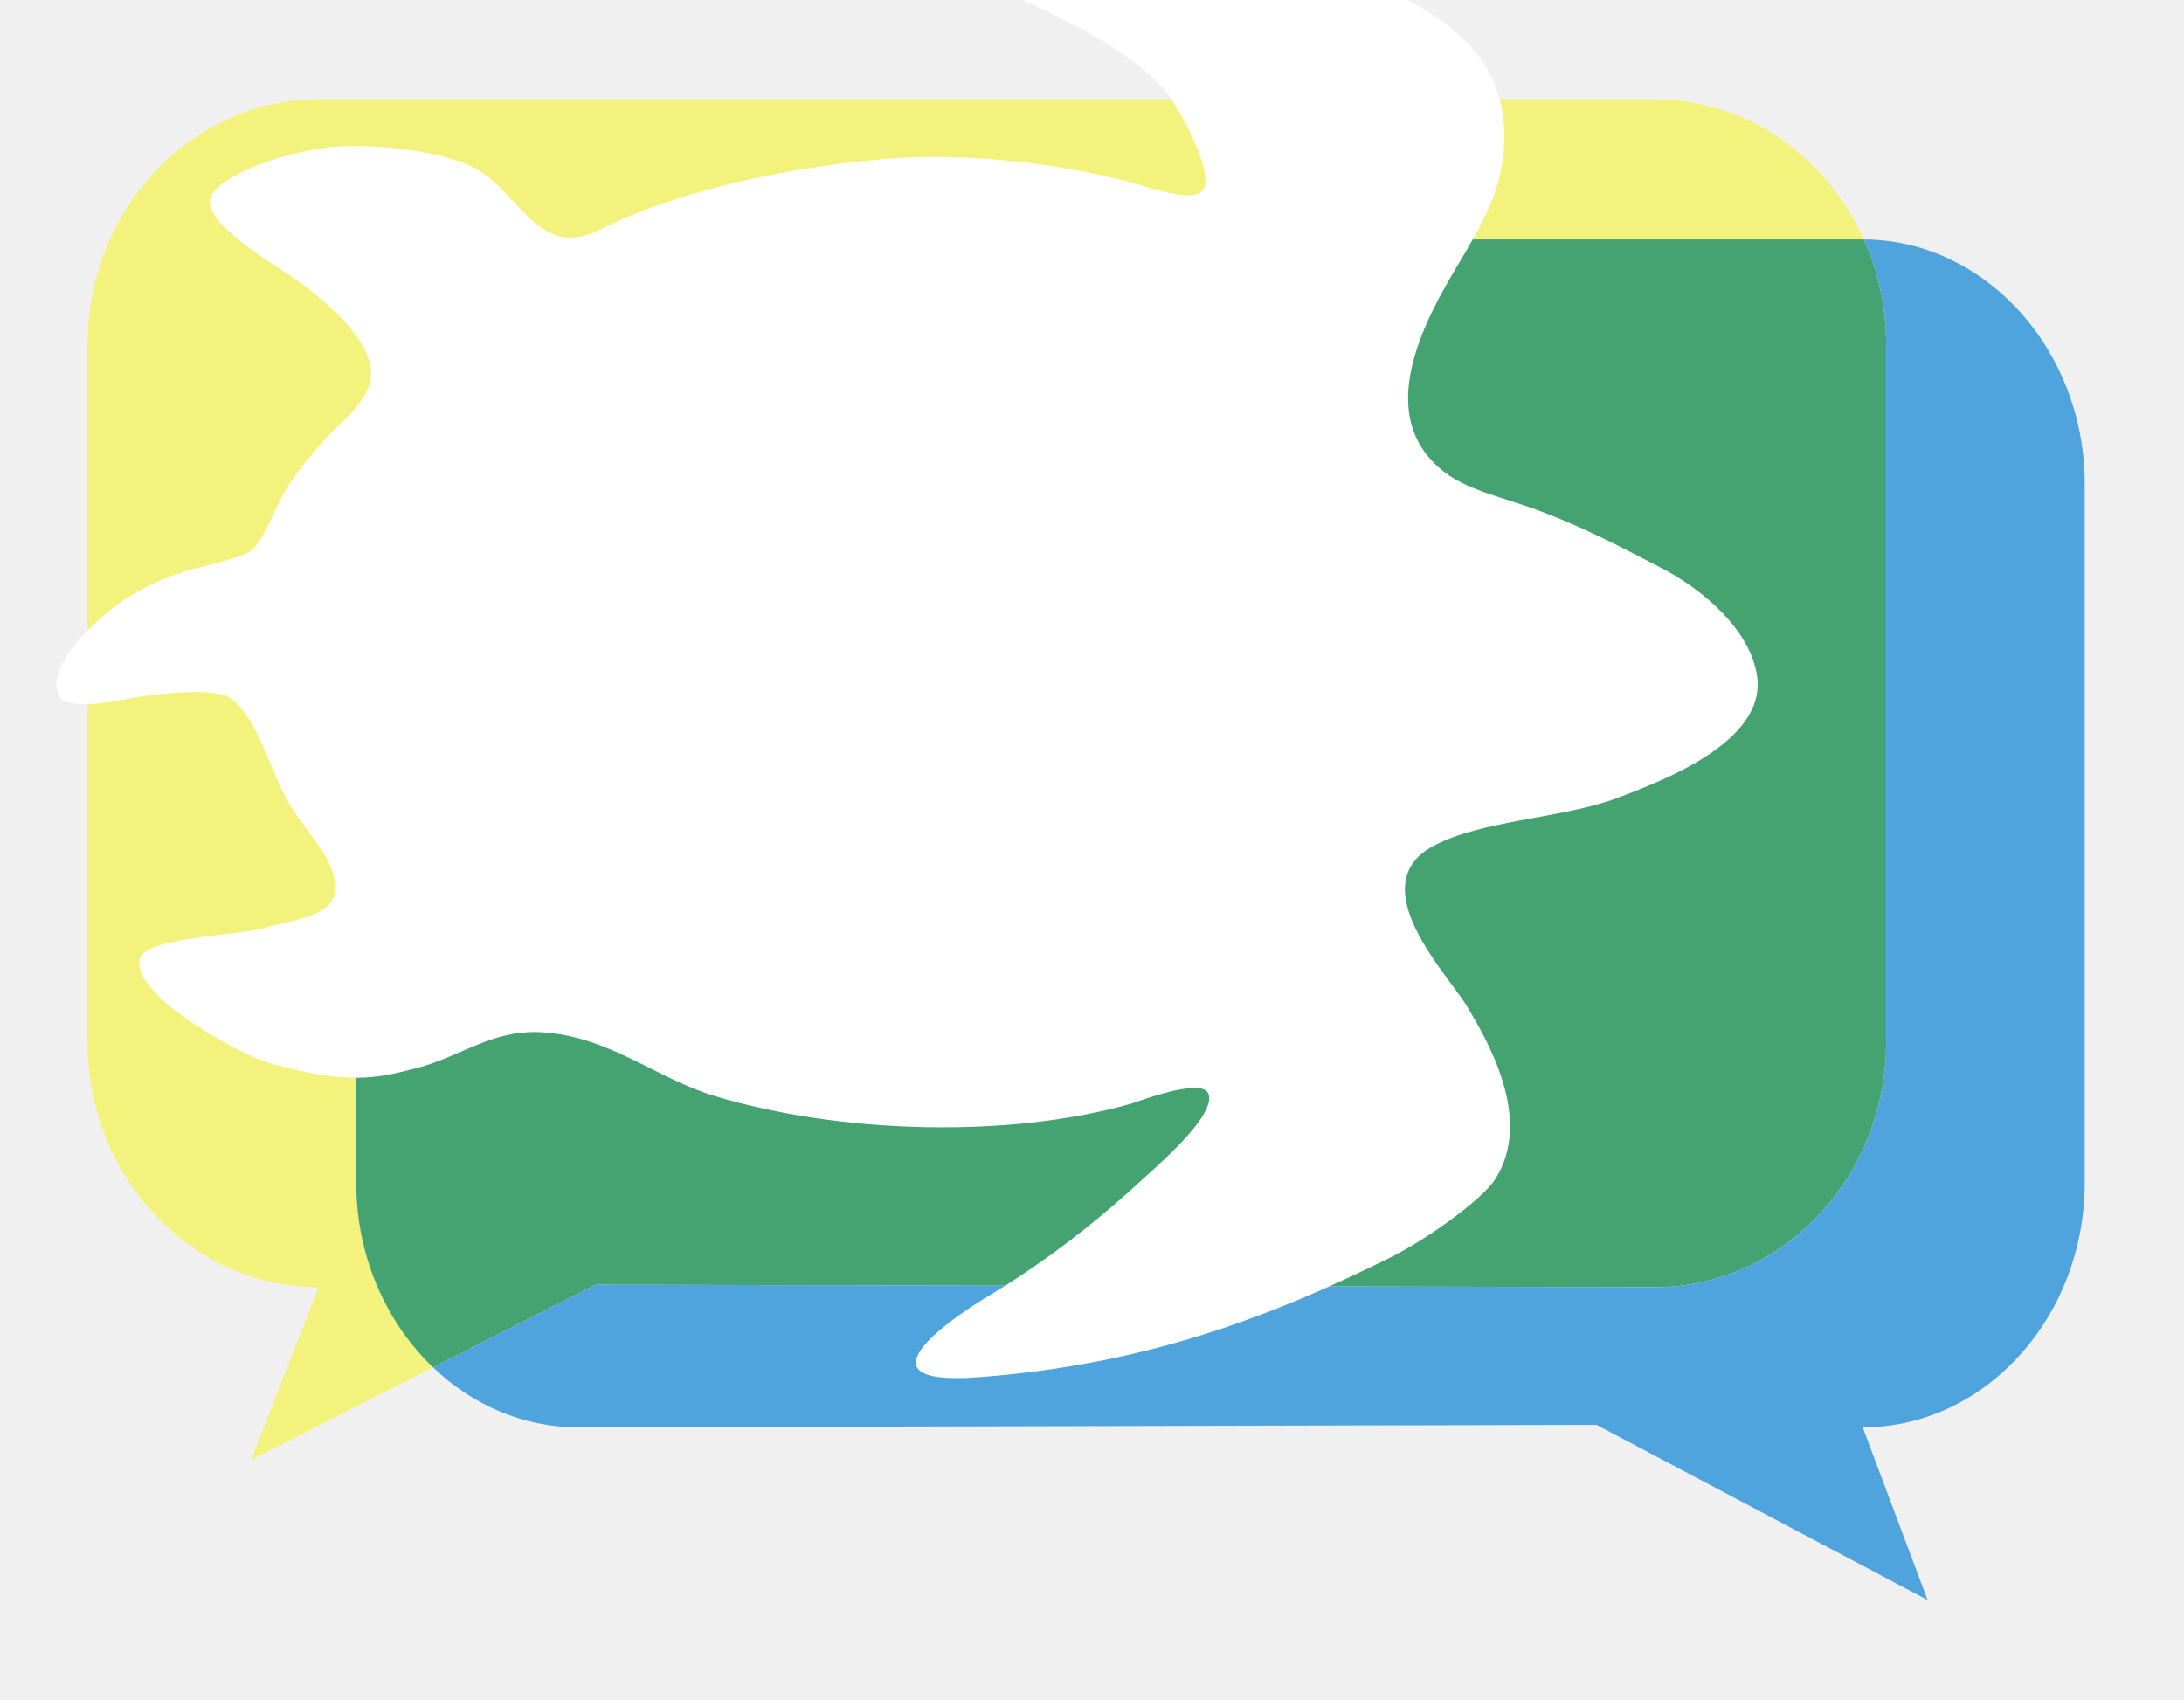
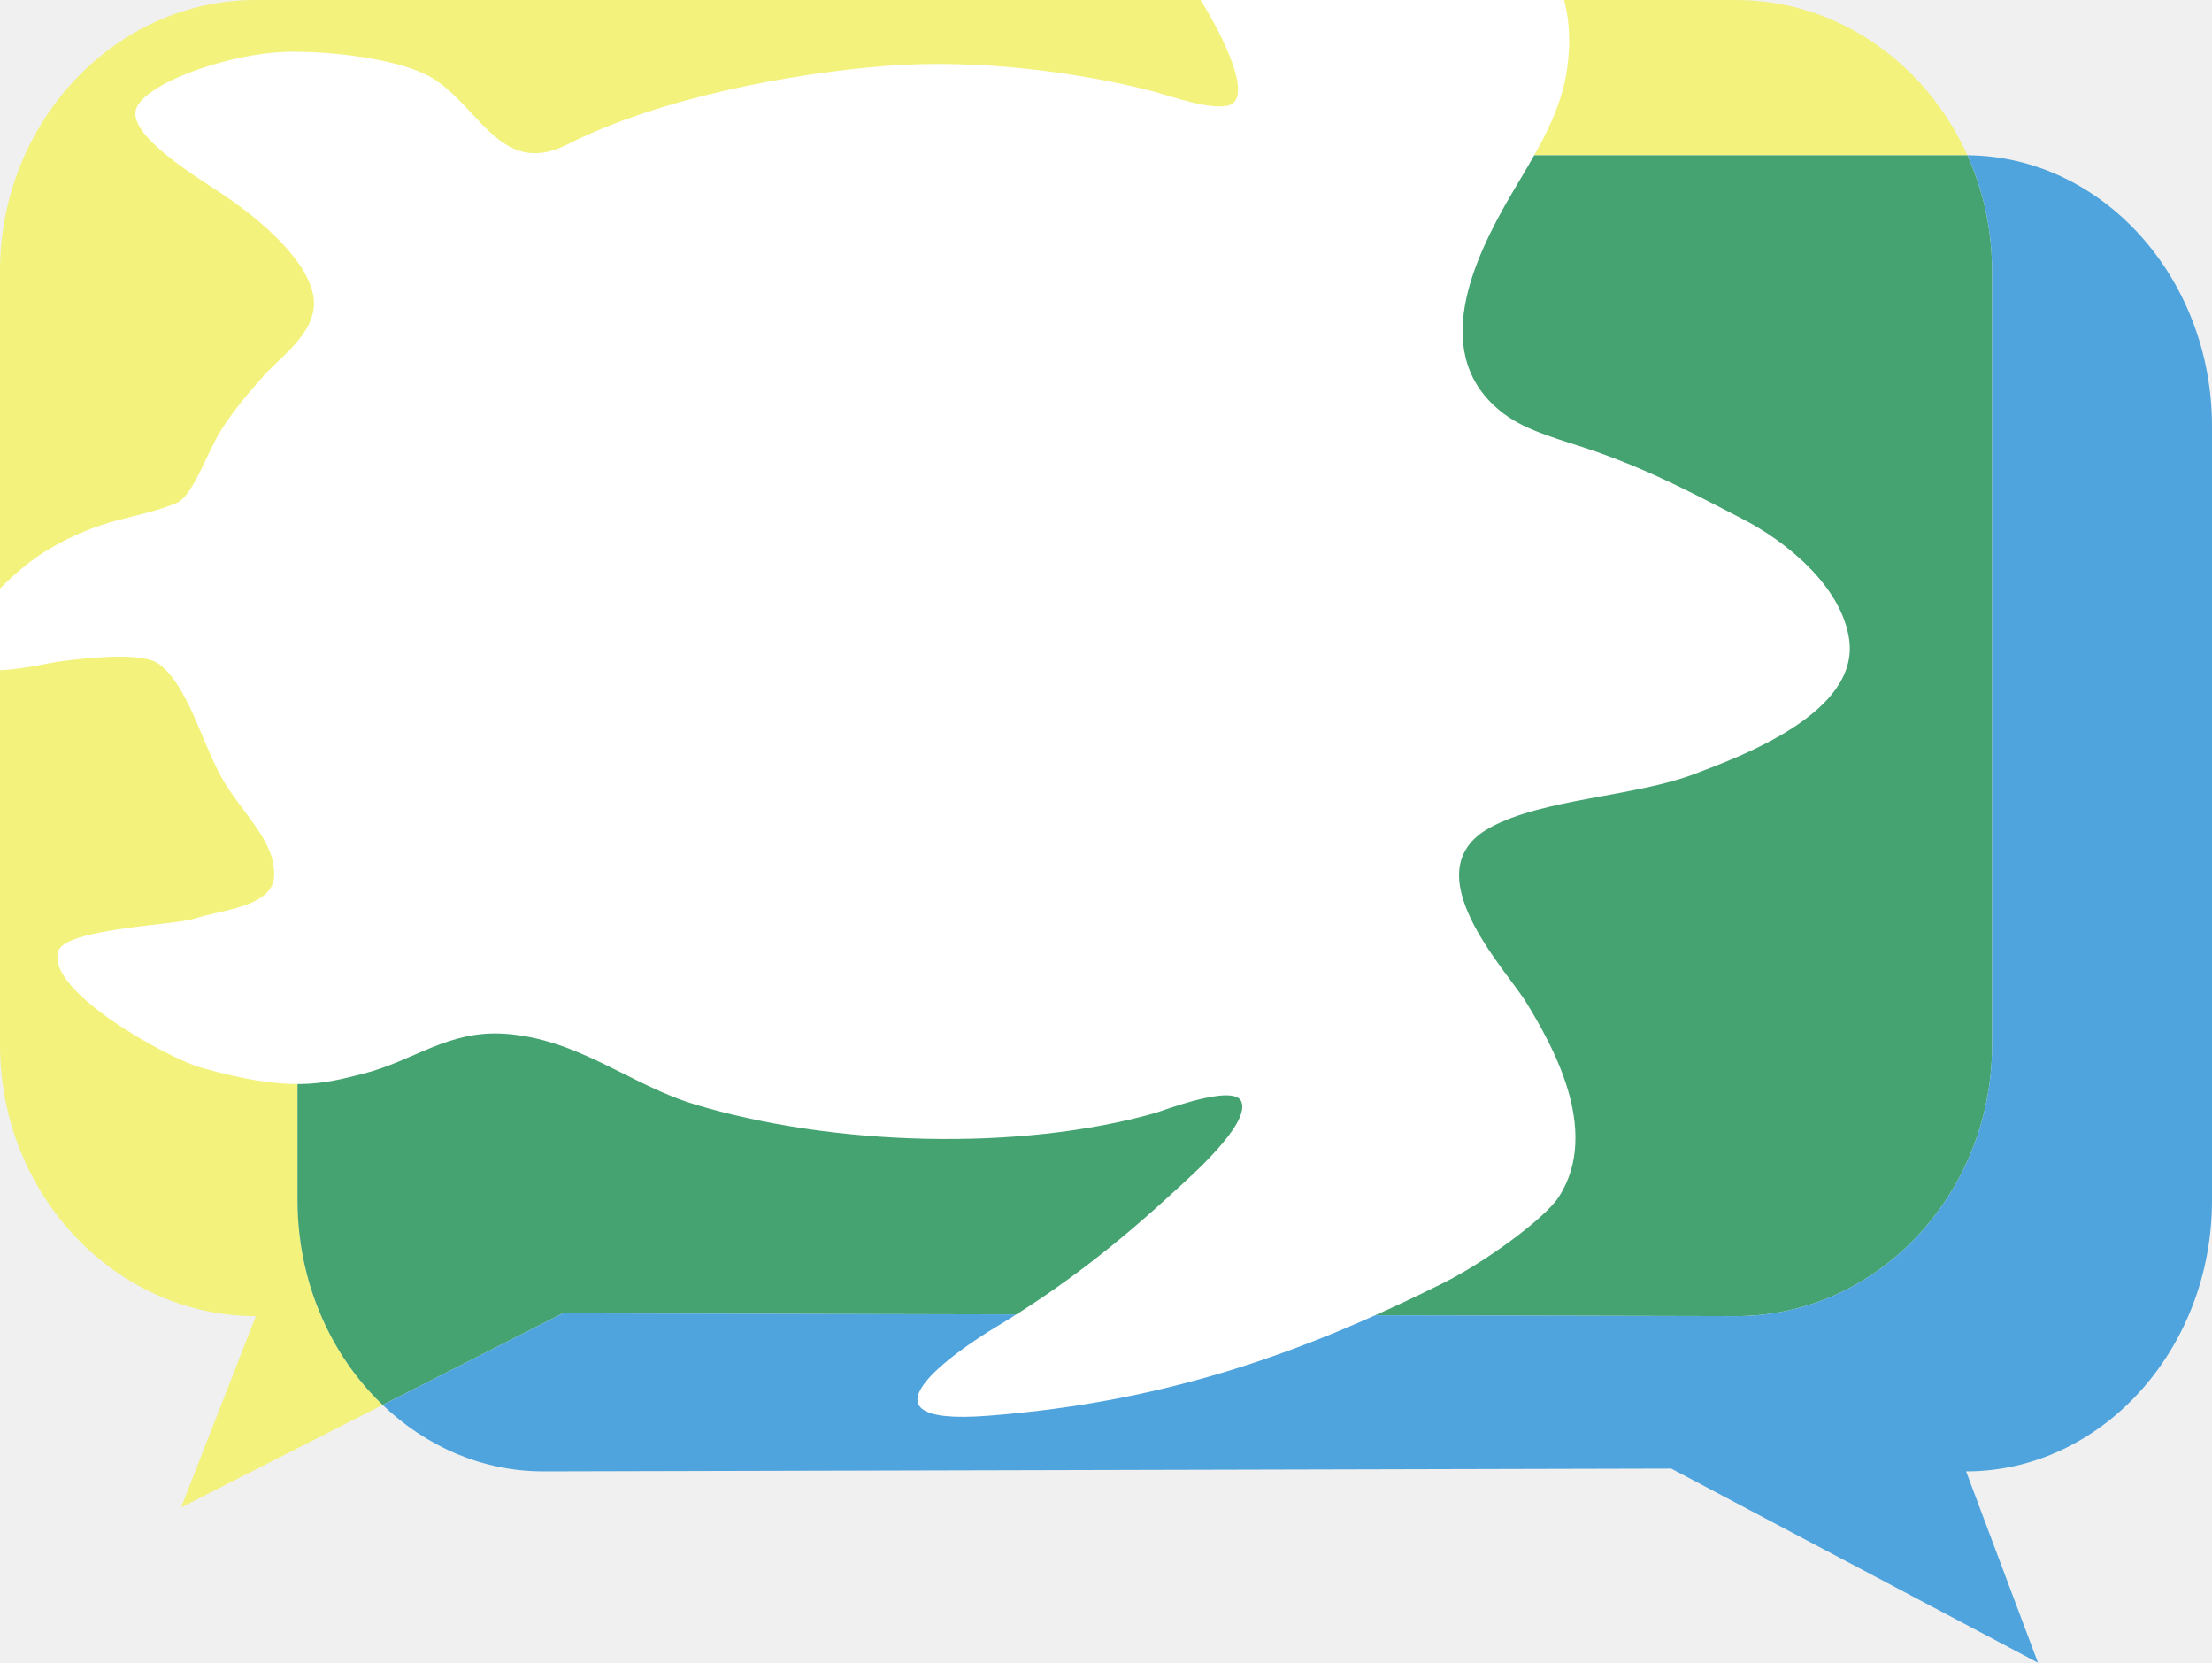
- <svg xmlns="http://www.w3.org/2000/svg" version="1.1" id="Layer_1" x="0px" y="0px" viewBox="0 0 374 291" style="enable-background:new 0 0 374 291;" xml:space="preserve">
+ <svg xmlns="http://www.w3.org/2000/svg" version="1.1" id="Layer_1" x="0px" y="0px" viewBox="0 0 342 257" style="enable-background:new 0 0 342 257;" xml:space="preserve">
  <style type="text/css">
	.st0{fill:#F2F27C;}
	.st1{fill:#44A370;}
	.st2{fill:#50A4DD;}
	.st3{fill:#FFFFFF;}
</style>
-   <path class="st0" d="M61,82.9v119.63c0,1.72,0.1,3.41,0.28,5.07c0.48,4.35,1.57,8.51,3.19,12.35c2.28,5.47,5.61,10.31,9.69,14.21  l-0.87,0.44l-0.68,0.35L43,250l11.56-29.57c-21.76,0-39.56-18.85-39.56-41.9V58.9C15,35.86,32.8,17,54.56,17h228.88  c15.72,0,29.38,9.85,35.74,24H99.02C78.11,41,61,59.86,61,82.9z" />
-   <path class="st1" d="M323,58.9v119.63c0,23.05-17.8,41.9-39.56,41.9L102,220l-27.84,14.16c-4.08-3.9-7.41-8.74-9.69-14.21  c-1.62-3.84-2.71-8-3.19-12.35c-0.18-1.66-0.28-3.35-0.28-5.07V82.9C61,59.86,78.11,41,99.02,41h220.16c2.08,4.61,3.38,9.67,3.72,15  C322.97,56.96,323,57.93,323,58.9z" />
-   <path class="st2" d="M357,82.9v119.63c0,23.05-17.11,41.9-38.02,41.9L330.09,274l-56.7-30l-174.37,0.43  c-9.48,0-18.19-3.88-24.86-10.27L102,220l181.44,0.43c21.76,0,39.56-18.85,39.56-41.9V58.9c0-0.97-0.03-1.94-0.1-2.9  c-0.34-5.33-1.64-10.39-3.72-15C340,41.12,357,59.93,357,82.9z" />
+   <path class="st0" d="M46,65.9v119.63c0,1.72,0.1,3.41,0.28,5.07c0.48,4.35,1.57,8.51,3.19,12.35c2.28,5.47,5.61,10.31,9.69,14.21  l-0.87,0.44l-0.68,0.35L28,233l11.56-29.57C17.8,203.43,0,184.58,0,161.53V41.9C0,18.86,17.8,0,39.56,0h228.88  c15.72,0,29.38,9.85,35.74,24H84.02C63.11,24,46,42.86,46,65.9z" />
+   <path class="st1" d="M308,41.9v119.63c0,23.05-17.8,41.9-39.56,41.9L87,203l-27.84,14.16c-4.08-3.9-7.41-8.74-9.69-14.21  c-1.62-3.84-2.71-8-3.19-12.35c-0.18-1.66-0.28-3.35-0.28-5.07V65.9C46,42.86,63.11,24,84.02,24h220.16c2.08,4.61,3.38,9.67,3.72,15  C307.97,39.96,308,40.93,308,41.9z" />
+   <path class="st2" d="M342,65.9v119.63c0,23.05-17.11,41.9-38.02,41.9L315.09,257l-56.7-30l-174.37,0.43  c-9.48,0-18.19-3.88-24.86-10.27L87,203l181.44,0.43c21.76,0,39.56-18.85,39.56-41.9V41.9c0-0.97-0.03-1.94-0.1-2.9  c-0.34-5.33-1.64-10.39-3.72-15C325,24.12,342,42.93,342,65.9z" />
  <g>
-     <path class="st3" d="M300.91,115.9c-1.13-8.27-9.78-15.26-16.6-18.74c-6.01-3.07-13.34-7.14-22.72-10.41   c-5.03-1.75-10.42-3.01-14.12-5.82c-11.77-8.95-4.62-23.94,1.16-33.83c3.47-5.92,7.49-12,8.59-18.98   c3.44-21.95-16.39-28.88-31.51-34.4c-18.31-6.68-41.8-11.79-65.58-10.16c-13.68,0.94-2.38,8.61,3.82,11.41   c11.74,5.3,29.27,12.35,36.1,21.23c1.3,1.68,8.85,14.33,5.54,16.79c-2.14,1.58-10.05-1.29-12.45-1.91   c-11.49-2.93-26.88-5-41.15-3.89c-14.92,1.17-35.19,5-49.23,12.12c-10.96,5.55-13.97-7.27-22.4-11.02   C75.53,26.13,66.96,24.96,60,25c-9.47,0.06-23,5-24,9s9.03,10.12,13.06,12.79c4.99,3.29,13.26,9.78,14.38,15.9   c0.98,5.39-5,9.38-7.54,12.25c-2.14,2.41-4.87,5.51-6.93,8.9c-1.98,3.25-4.18,9.83-6.62,10.88c-2.83,1.23-6.1,1.87-9.66,2.83   c-4.6,1.26-9.95,3.72-14.01,7.06c-3.15,2.59-10.35,9.22-8.81,14.03c1.2,3.76,11.15,1.03,14.34,0.61c4.9-0.67,12.96-1.44,15.38,0.39   c4.43,3.34,6.53,11.83,9.58,17.37c3.09,5.61,8.39,9.8,8.22,15.33c-0.15,4.89-8.21,5.27-12.38,6.66c-3,1-19.85,1.51-21,5   c-2.03,6.2,17.04,16.58,22,18c14,4,19.1,2.48,25,1c8-2,13.25-6.82,22.07-6.21c11.38,0.79,19.37,7.91,29.33,10.91   c21.29,6.43,50.18,7.31,71.24,1.32c0.94-0.26,12.1-4.59,13.27-1.76c1.44,3.46-7.86,11.58-10.29,13.82   c-8.79,8.12-17.21,14.75-27.54,20.97c-6.55,3.94-23.13,15.44-1.44,13.79c28.34-2.15,49.71-10.2,70.33-20.44   c6.72-3.33,15.91-10.11,18.03-13.4c6.69-10.37-1.36-24-5-30c-3.07-5.05-17.9-20.38-5.64-27.08c8.21-4.49,22.31-4.76,31.58-8.27   C284.4,133.83,302.42,127.14,300.91,115.9z" />
+     <path class="st3" d="M285.91,98.9c-1.13-8.27-9.78-15.26-16.6-18.74c-6.01-3.07-13.34-7.14-22.72-10.41   c-5.03-1.75-10.42-3.01-14.12-5.82c-11.77-8.95-4.62-23.94,1.16-33.83c3.47-5.92,7.49-12,8.59-18.98   c3.44-21.95-16.39-28.88-31.51-34.4c-18.31-6.68-41.8-11.79-65.58-10.16c-13.68,0.94-2.38,8.61,3.82,11.41   c11.74,5.3,29.27,12.35,36.1,21.23c1.3,1.68,8.85,14.33,5.54,16.79c-2.14,1.58-10.05-1.29-12.45-1.91   c-11.49-2.93-26.88-5-41.15-3.89c-14.92,1.17-35.19,5-49.23,12.12c-10.96,5.55-13.97-7.27-22.4-11.02C60.53,9.13,51.96,7.96,45,8   c-9.47,0.06-23,5-24,9s9.03,10.12,13.06,12.79c4.99,3.29,13.26,9.78,14.38,15.9c0.98,5.39-5,9.38-7.54,12.25   c-2.14,2.41-4.87,5.51-6.93,8.9c-1.98,3.25-4.18,9.83-6.62,10.88c-2.83,1.23-6.1,1.87-9.66,2.83c-4.6,1.26-9.95,3.72-14.01,7.06   c-3.15,2.59-10.35,9.22-8.81,14.03c1.2,3.76,11.15,1.03,14.34,0.61c4.9-0.67,12.96-1.44,15.38,0.39   c4.43,3.34,6.53,11.83,9.58,17.37c3.09,5.61,8.39,9.8,8.22,15.33c-0.15,4.89-8.21,5.27-12.38,6.66c-3,1-19.85,1.51-21,5   c-2.03,6.2,17.04,16.58,22,18c14,4,19.1,2.48,25,1c8-2,13.25-6.82,22.07-6.21c11.38,0.79,19.37,7.91,29.33,10.91   c21.29,6.43,50.18,7.31,71.24,1.32c0.94-0.26,12.1-4.59,13.27-1.76c1.44,3.46-7.86,11.58-10.29,13.82   c-8.79,8.12-17.21,14.75-27.54,20.97c-6.55,3.94-23.13,15.44-1.44,13.79c28.34-2.15,49.71-10.2,70.33-20.44   c6.72-3.33,15.91-10.11,18.03-13.4c6.69-10.37-1.36-24-5-30c-3.07-5.05-17.9-20.38-5.64-27.08c8.21-4.49,22.31-4.76,31.58-8.27   C269.4,116.83,287.42,110.14,285.91,98.9z" />
  </g>
</svg>
